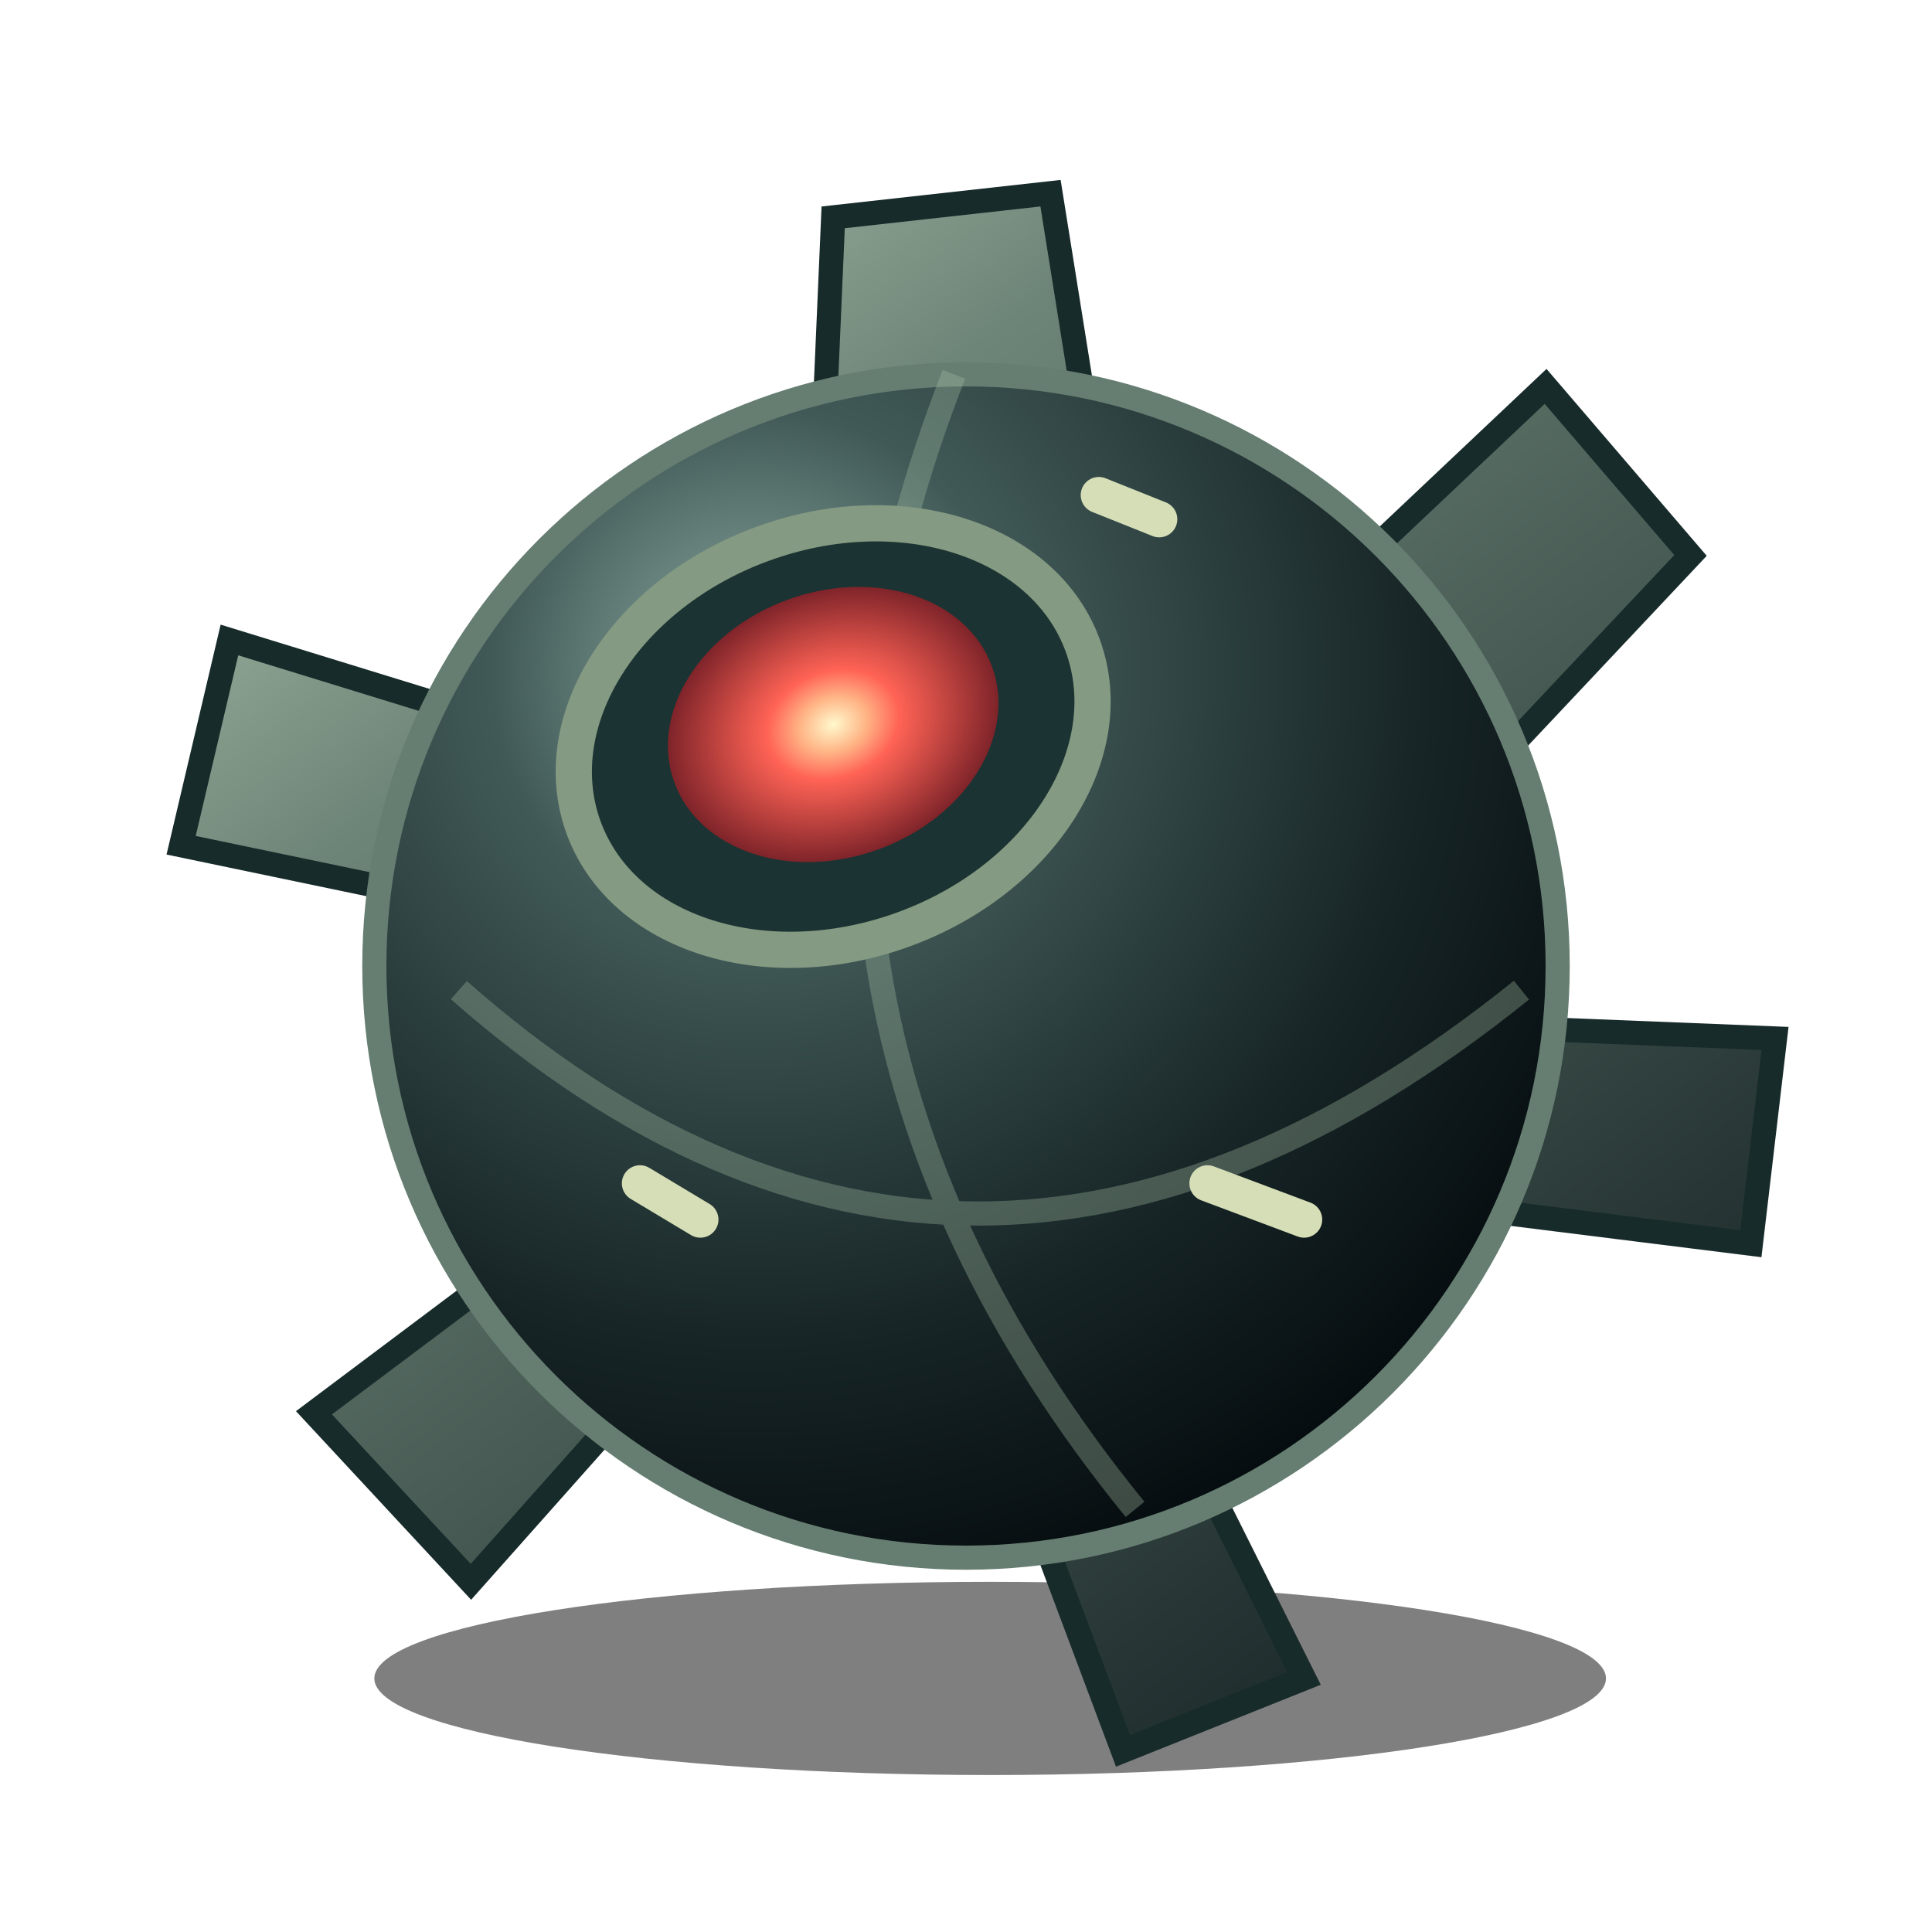
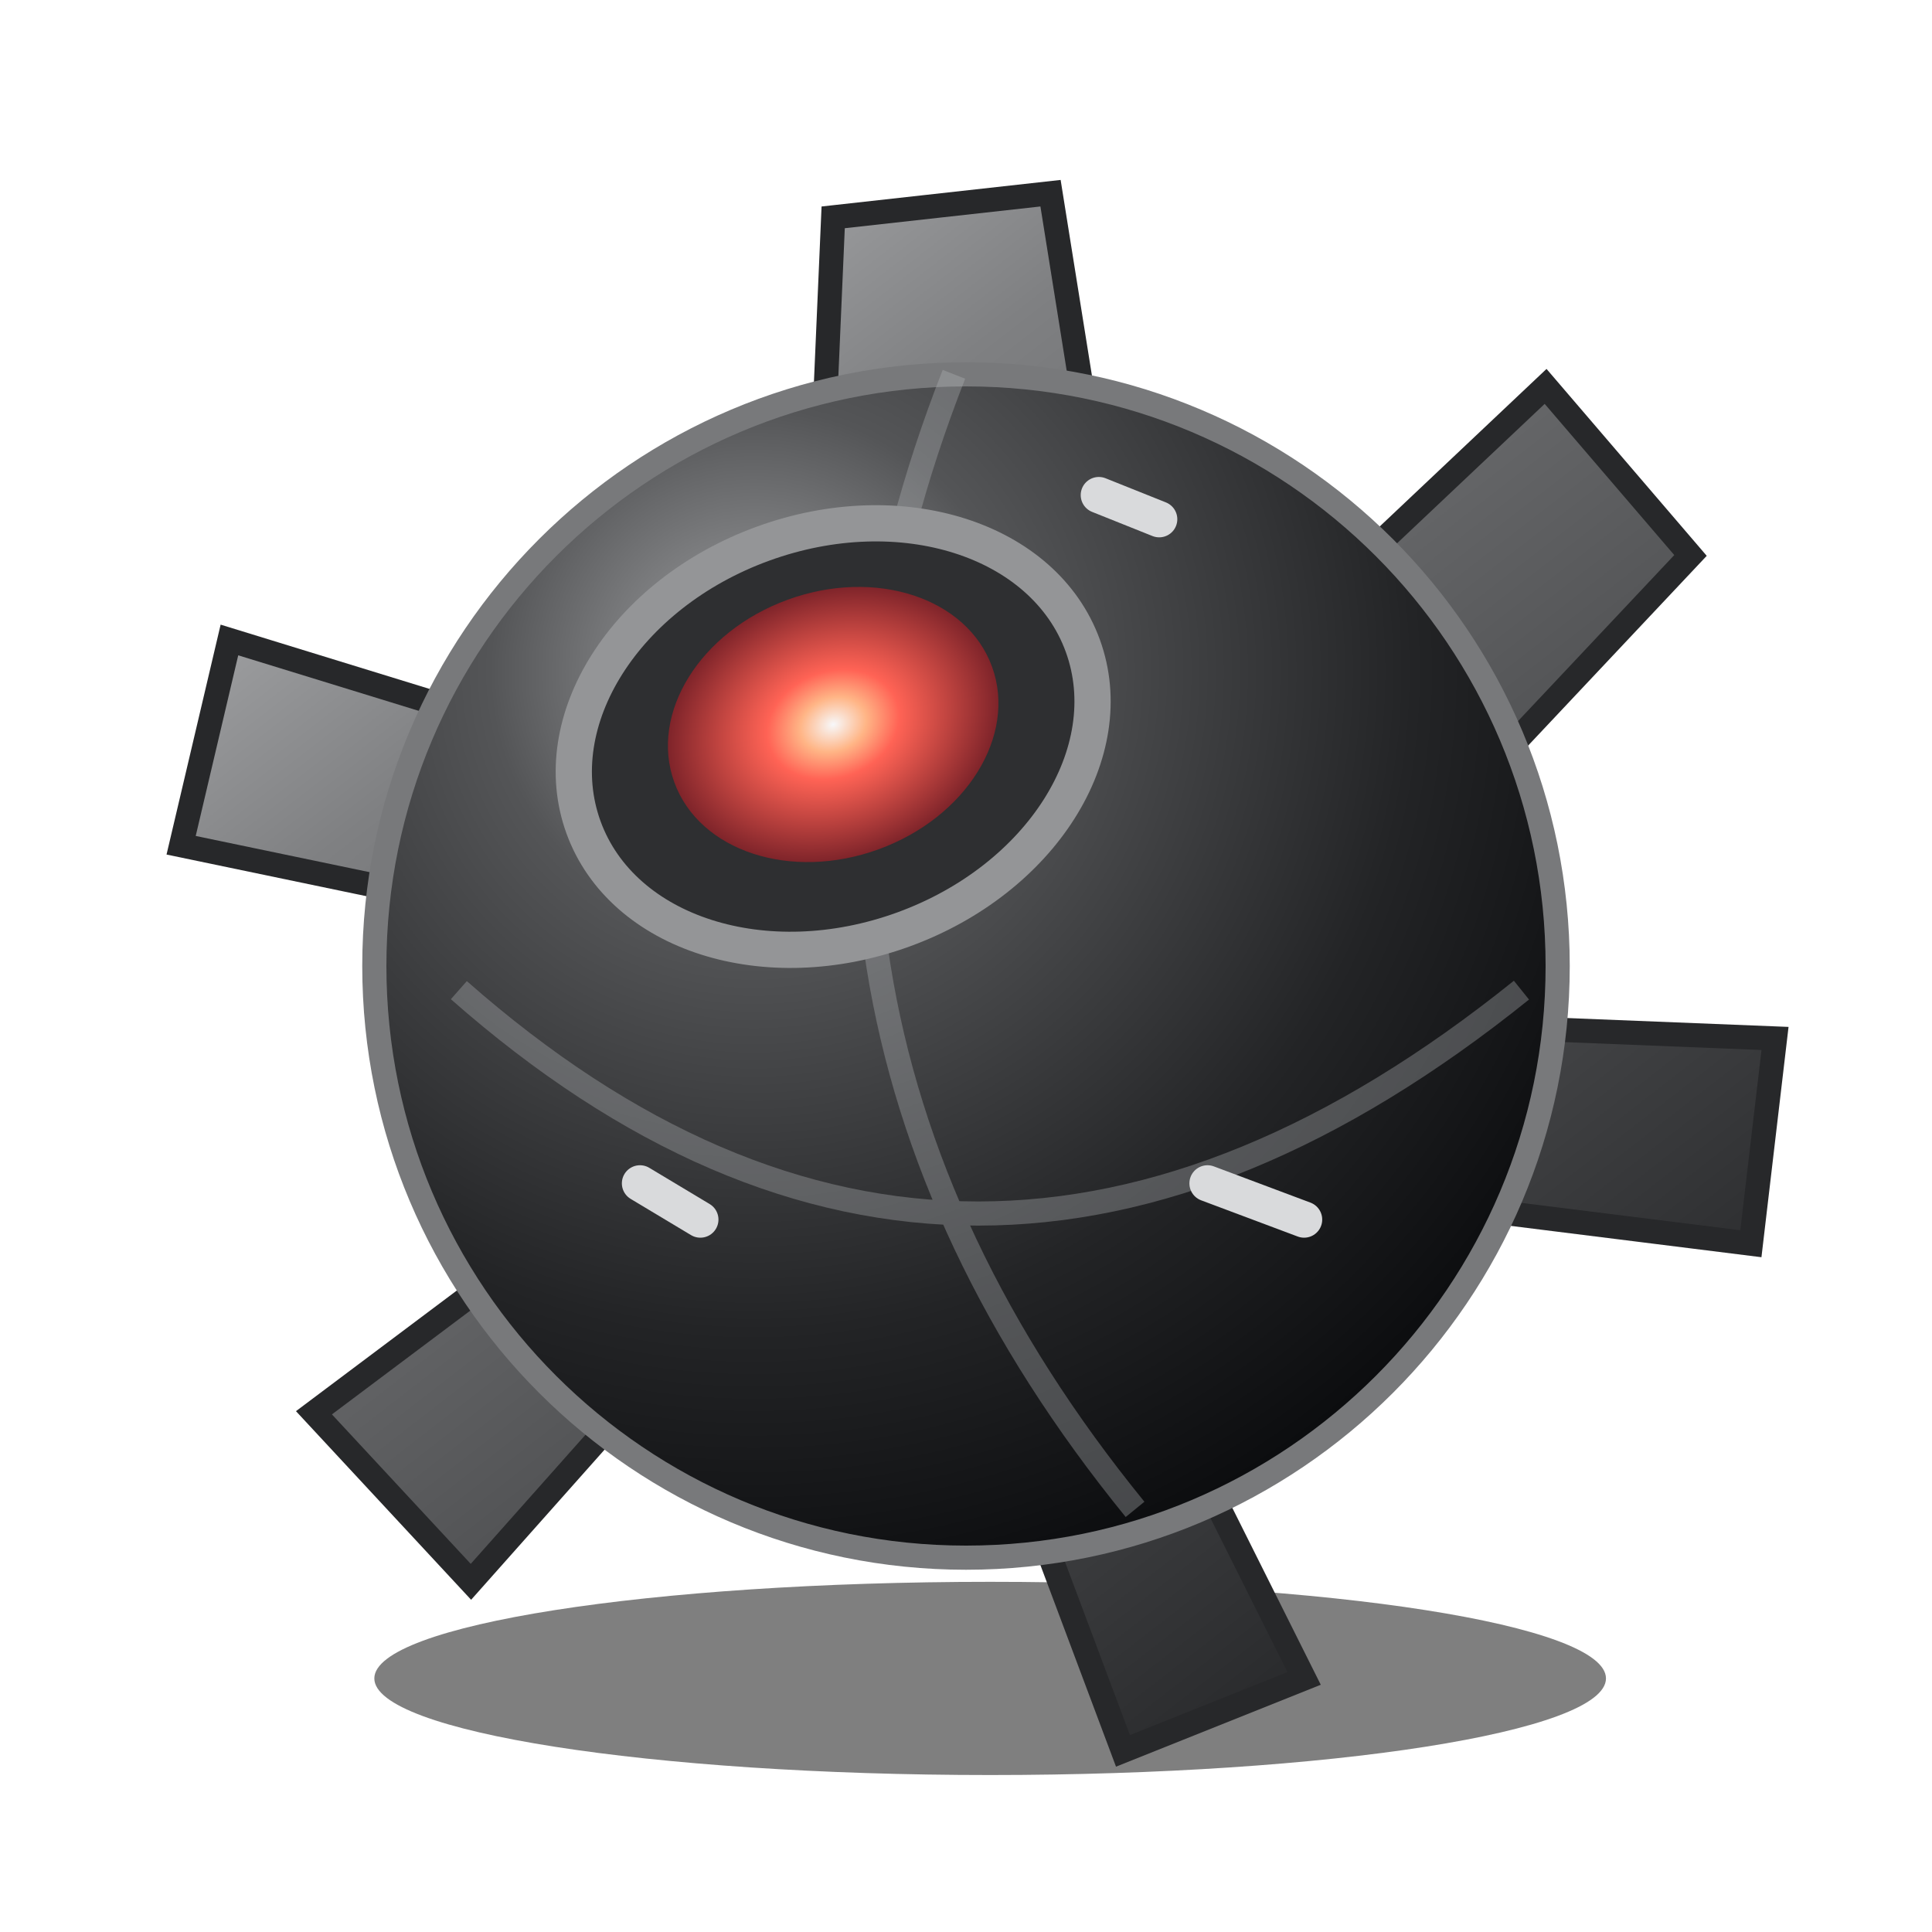
<svg xmlns="http://www.w3.org/2000/svg" viewBox="0 0 160 160">
  <defs>
    <radialGradient id="steel" cx=".32" cy=".25" r=".8">
-       <stop stop-color="#8eaaa2" />
-       <stop offset=".28" stop-color="#405957" />
-       <stop offset=".7" stop-color="#182627" />
-       <stop offset="1" stop-color="#060d10" />
+       <stop stop-color="#a3a4a6" />
+       <stop offset=".28" stop-color="#545557" />
+       <stop offset=".7" stop-color="#232426" />
+       <stop offset="1" stop-color="#0c0d0f" />
    </radialGradient>
    <linearGradient id="pins" x2=".8" y2="1">
-       <stop stop-color="#bdd0b9" />
-       <stop offset=".3" stop-color="#6d8578" />
-       <stop offset="1" stop-color="#162325" />
+       <stop stop-color="#cacbcd" />
+       <stop offset=".3" stop-color="#7f8082" />
+       <stop offset="1" stop-color="#202123" />
    </linearGradient>
    <radialGradient id="red">
-       <stop stop-color="#fff9cd" />
+       <stop stop-color="#f7f8fa" />
      <stop offset=".2" stop-color="#ffb586" />
      <stop offset=".4" stop-color="#ff6355" />
      <stop offset="1" stop-color="#7f242a" />
    </radialGradient>
  </defs>
  <ellipse cx="82" cy="139" rx="51" ry="8" fill="#000" opacity=".5" />
-   <g fill="url(#pins)" stroke="#172b2a" stroke-width="2">
+   <g fill="url(#pins)" stroke="#27282a" stroke-width="2">
    <path d="M68 41L69 18L87 16L91 41ZM110 49L128 32L140 46L124 63ZM122 85L147 86L145 103L121 100ZM96 115L108 139L93 145L84 121ZM55 113L39 131L26 117L46 102ZM39 75L15 70L19 53L45 61Z" />
  </g>
-   <circle cx="80" cy="80" r="49" fill="url(#steel)" stroke="#667e71" stroke-width="2" />
-   <path d="M38 82Q80 119 126 82M79 31Q59 82 94 125" stroke="#a0bba0" opacity=".35" fill="none" stroke-width="2" />
-   <ellipse cx="69" cy="61" rx="22" ry="17" fill="#1b3332" stroke="#859a82" stroke-width="3" transform="rotate(-20 69 61)" />
+   <circle cx="80" cy="80" r="49" fill="url(#steel)" stroke="#78797b" stroke-width="2" />
+   <path d="M38 82Q80 119 126 82M79 31Q59 82 94 125" stroke="#b3b4b6" opacity=".35" fill="none" stroke-width="2" />
+   <ellipse cx="69" cy="61" rx="22" ry="17" fill="#2e2f31" stroke="#949597" stroke-width="3" transform="rotate(-20 69 61)" />
  <ellipse cx="69" cy="60" rx="14" ry="11" fill="url(#red)" transform="rotate(-20 69 60)" />
-   <path d="M100 98L108 101M53 98L58 101M91 41L96 43" stroke="#d6deb7" stroke-width="3" stroke-linecap="round" />
+   <path d="M100 98L108 101M53 98L58 101M91 41L96 43" stroke="#d9dadc" stroke-width="3" stroke-linecap="round" />
</svg>
